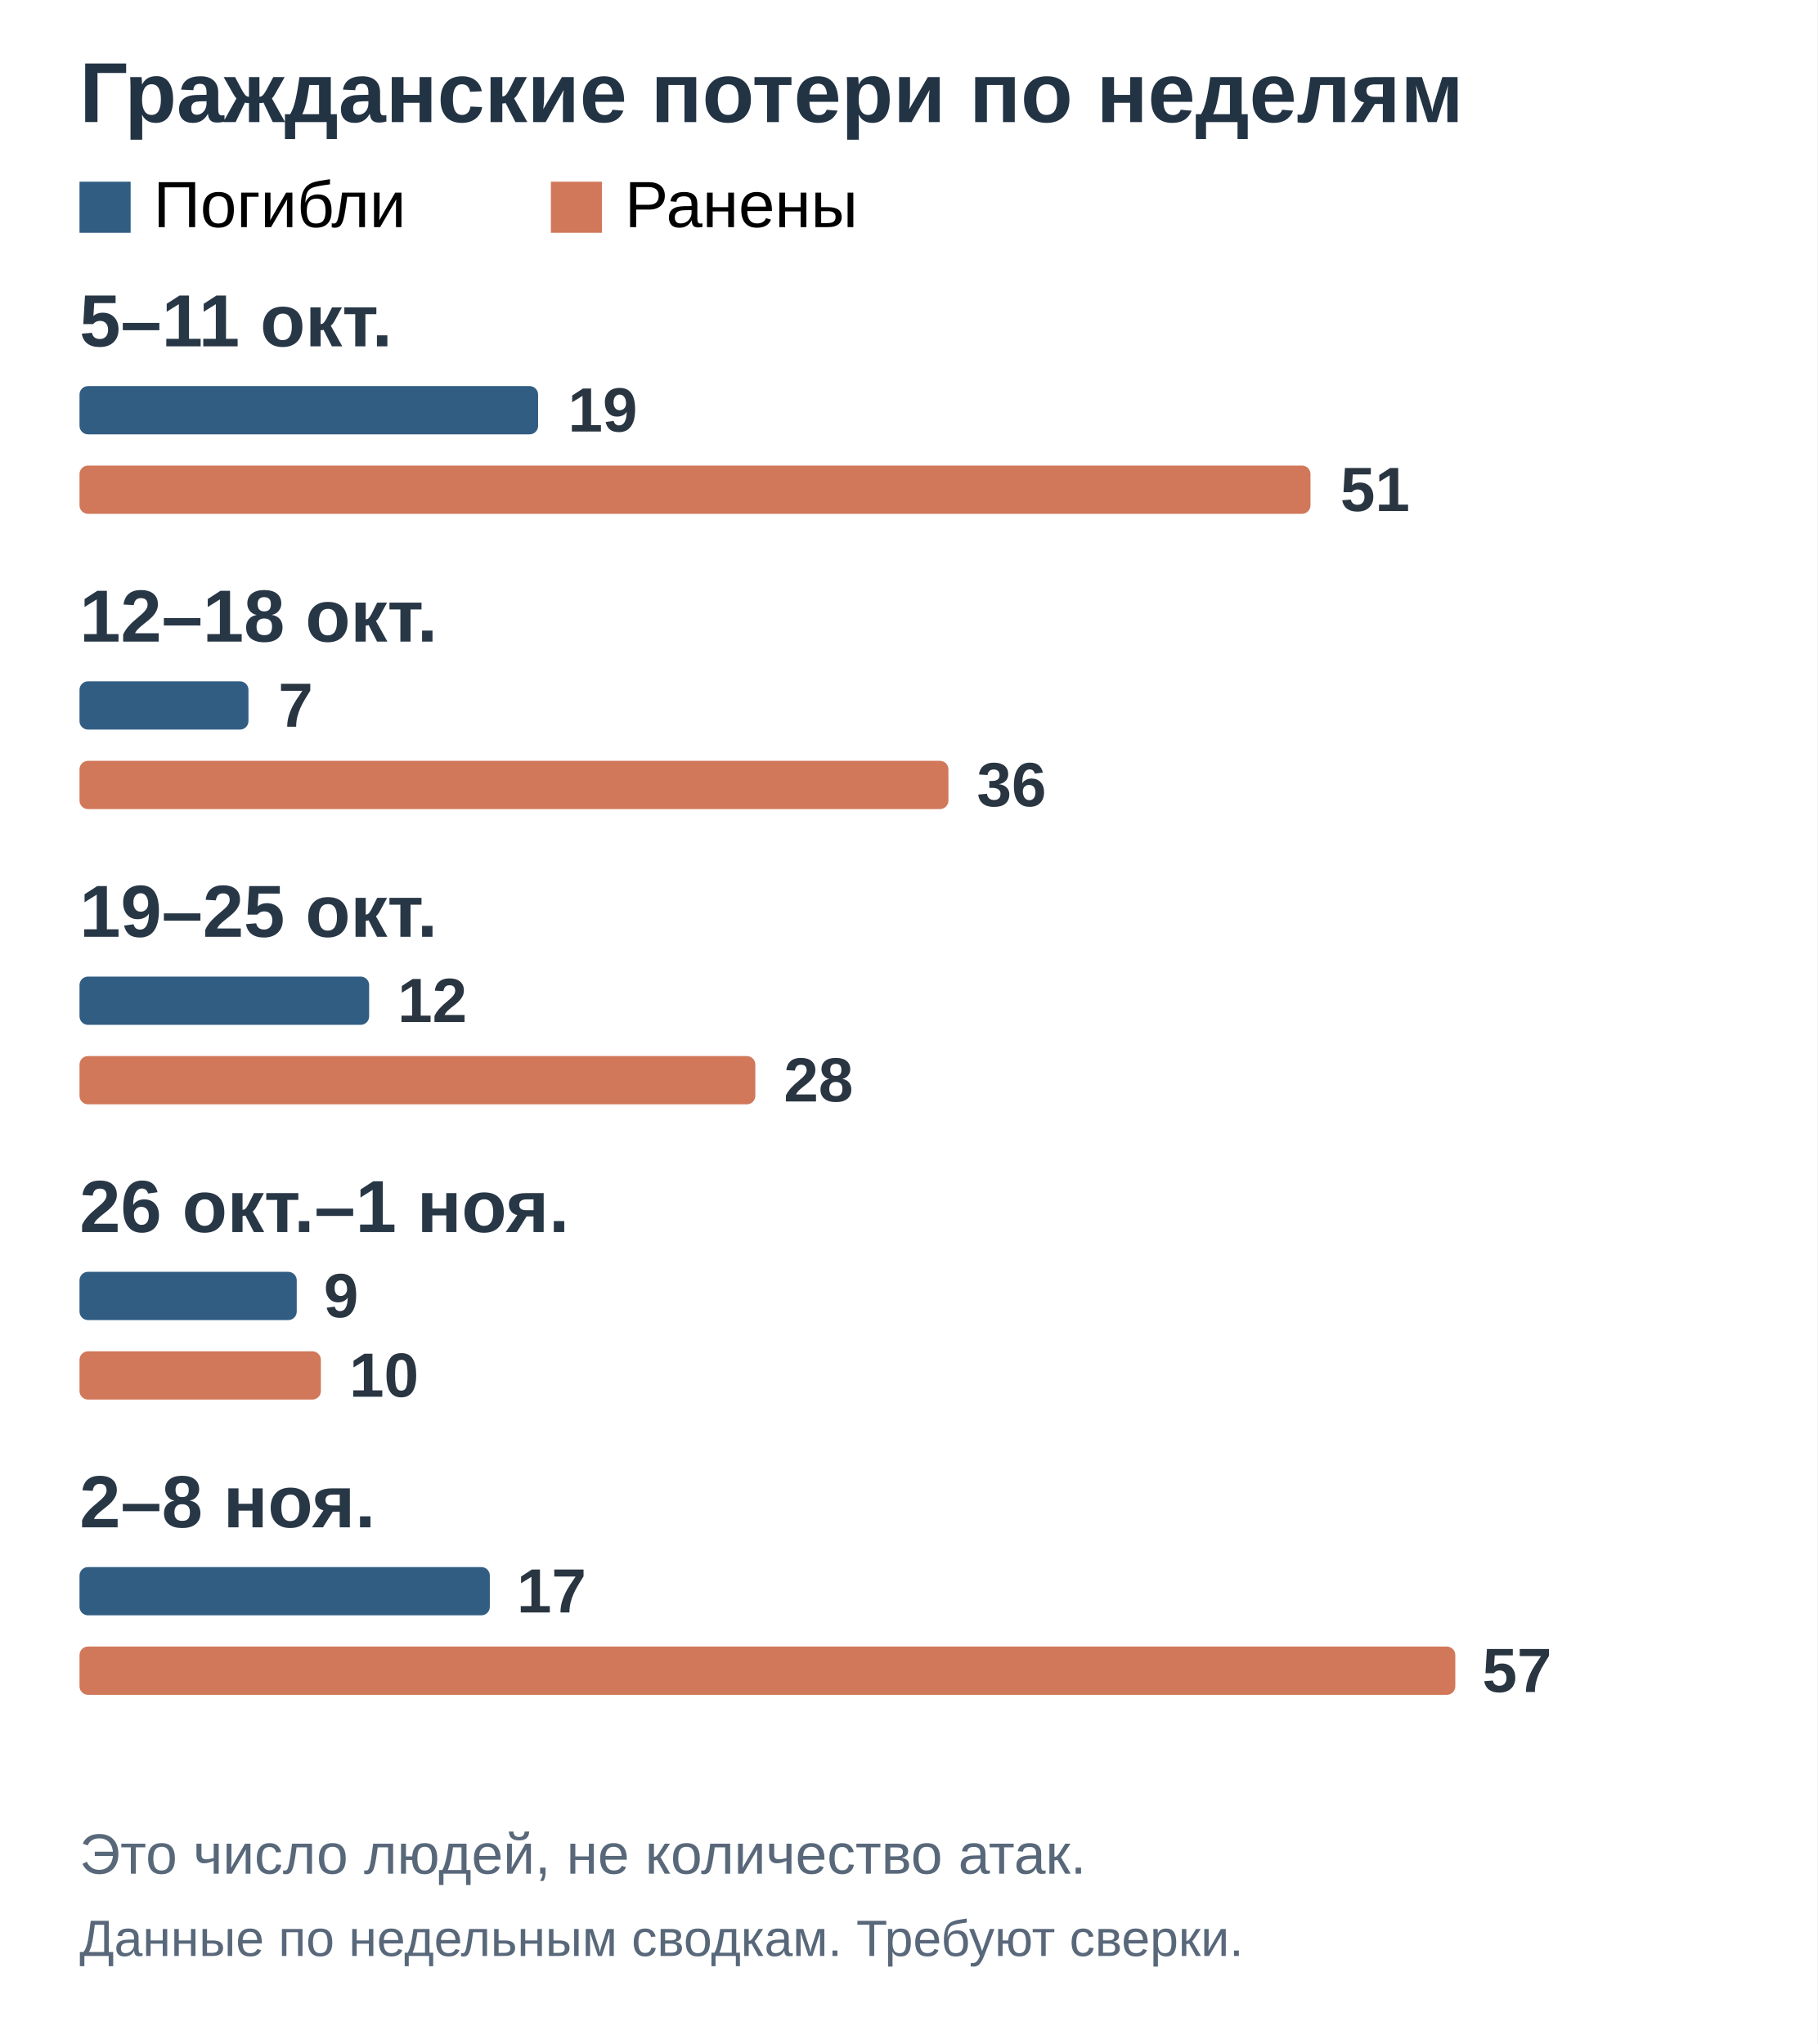
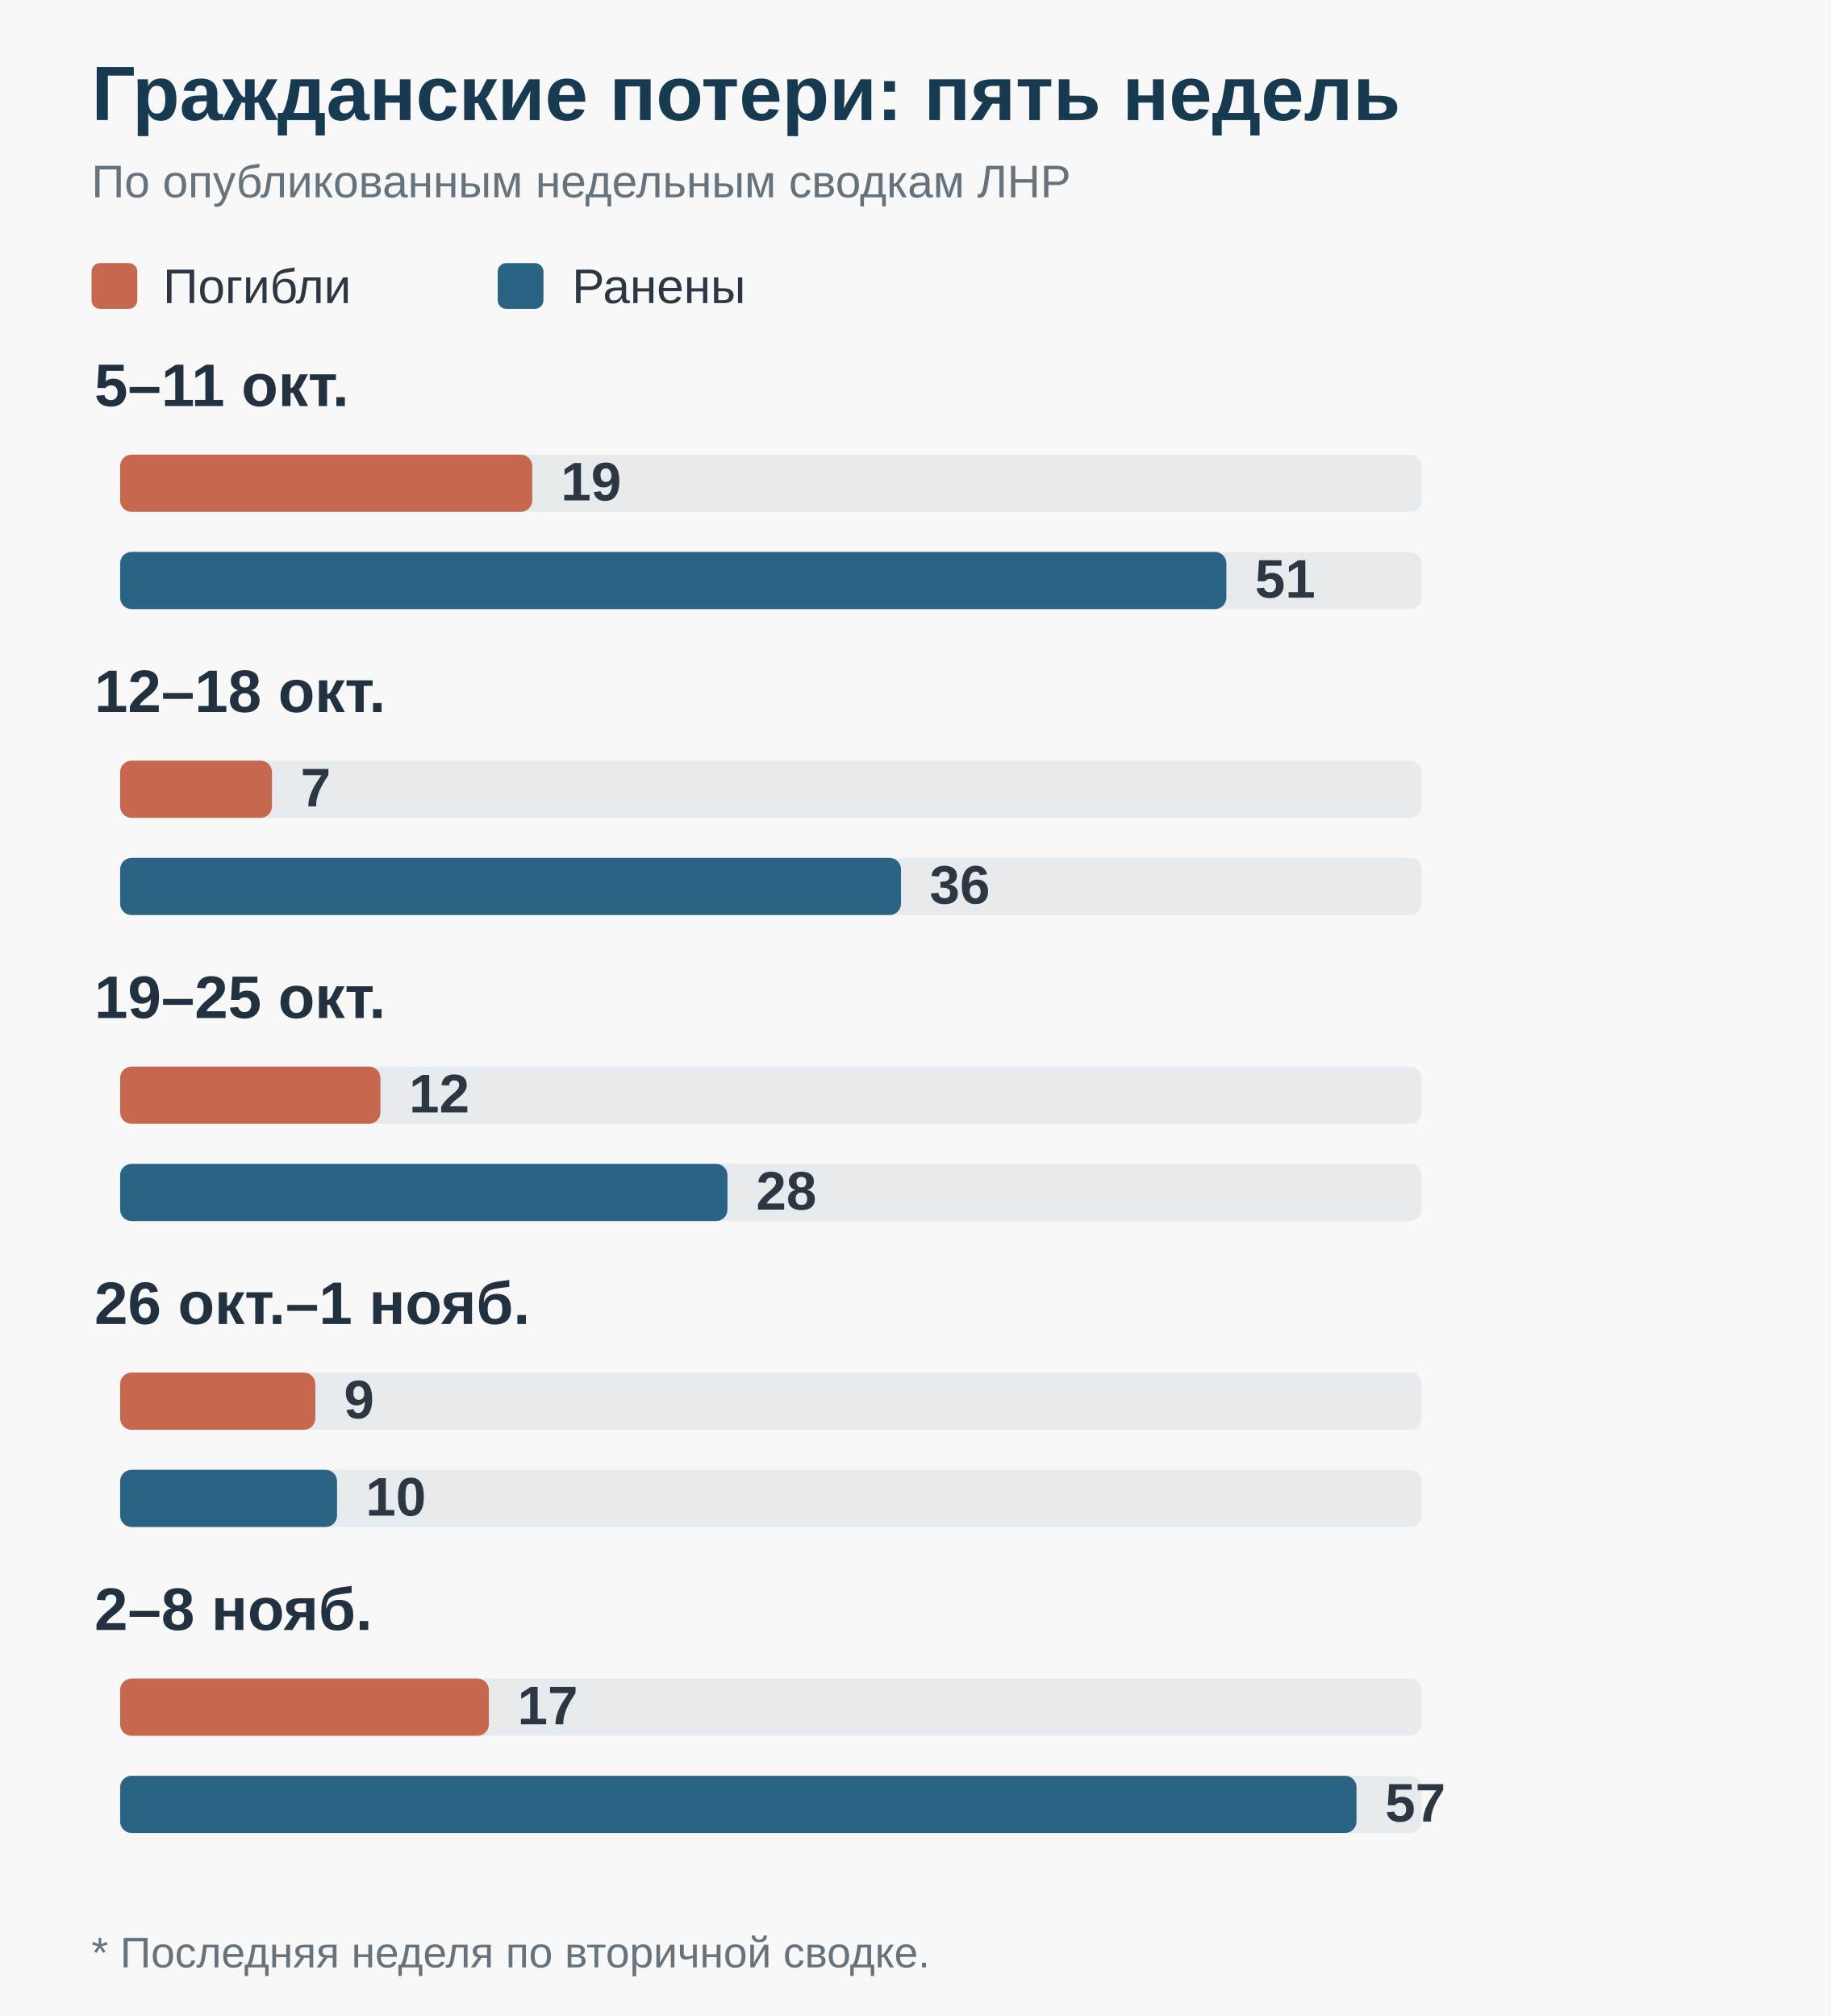
- <svg xmlns="http://www.w3.org/2000/svg" viewBox="0 0 640 720" width="640" height="720" role="img" aria-labelledby="mt md">
-   <rect width="640" height="720" fill="white" />
-   <text x="28" y="43" fill="#223344" font-size="30" font-weight="bold" font-family="Arial,sans-serif">Гражданские потери по неделям</text>
-   <rect x="28" y="64" width="18" height="18" fill="#315d83" />
-   <text x="54" y="80" font-size="23" font-family="Arial,sans-serif">Погибли</text>
-   <rect x="194" y="64" width="18" height="18" fill="#d07859" />
-   <text x="220" y="80" font-size="23" font-family="Arial,sans-serif">Ранены</text>
-   <text x="28" y="122" font-size="26" font-family="Arial,sans-serif" fill="#283746" font-weight="bold">5–11 окт.</text>
-   <rect x="28" y="136" width="161.5" height="17" rx="3" fill="#315d83" />
-   <text x="200" y="152" font-size="22" font-family="Arial,sans-serif" font-weight="bold" fill="#293541">19</text>
-   <rect x="28" y="164" width="433.5" height="17" rx="3" fill="#d07859" />
-   <text x="472" y="180" font-size="22" font-family="Arial,sans-serif" font-weight="bold" fill="#293541">51</text>
-   <text x="28" y="226" font-size="26" font-family="Arial,sans-serif" fill="#283746" font-weight="bold">12–18 окт.</text>
-   <rect x="28" y="240" width="59.5" height="17" rx="3" fill="#315d83" />
-   <text x="98" y="256" font-size="22" font-family="Arial,sans-serif" font-weight="bold" fill="#293541">7</text>
-   <rect x="28" y="268" width="306.0" height="17" rx="3" fill="#d07859" />
-   <text x="344" y="284" font-size="22" font-family="Arial,sans-serif" font-weight="bold" fill="#293541">36</text>
-   <text x="28" y="330" font-size="26" font-family="Arial,sans-serif" fill="#283746" font-weight="bold">19–25 окт.</text>
-   <rect x="28" y="344" width="102.0" height="17" rx="3" fill="#315d83" />
-   <text x="140" y="360" font-size="22" font-family="Arial,sans-serif" font-weight="bold" fill="#293541">12</text>
-   <rect x="28" y="372" width="238.0" height="17" rx="3" fill="#d07859" />
-   <text x="276" y="388" font-size="22" font-family="Arial,sans-serif" font-weight="bold" fill="#293541">28</text>
-   <text x="28" y="434" font-size="26" font-family="Arial,sans-serif" fill="#283746" font-weight="bold">26 окт.–1 ноя.</text>
-   <rect x="28" y="448" width="76.5" height="17" rx="3" fill="#315d83" />
-   <text x="114" y="464" font-size="22" font-family="Arial,sans-serif" font-weight="bold" fill="#293541">9</text>
-   <rect x="28" y="476" width="85.0" height="17" rx="3" fill="#d07859" />
-   <text x="123" y="492" font-size="22" font-family="Arial,sans-serif" font-weight="bold" fill="#293541">10</text>
-   <text x="28" y="538" font-size="26" font-family="Arial,sans-serif" fill="#283746" font-weight="bold">2–8 ноя.</text>
-   <rect x="28" y="552" width="144.5" height="17" rx="3" fill="#315d83" />
-   <text x="182" y="568" font-size="22" font-family="Arial,sans-serif" font-weight="bold" fill="#293541">17</text>
-   <rect x="28" y="580" width="484.5" height="17" rx="3" fill="#d07859" />
-   <text x="522" y="596" font-size="22" font-family="Arial,sans-serif" font-weight="bold" fill="#293541">57</text>
-   <text x="28" y="660" font-size="20" font-family="Arial,sans-serif" fill="#58687a">Это число людей, не количество атак.</text>
-   <text x="28" y="689" font-size="18" font-family="Arial,sans-serif" fill="#58687a">Данные по недельным сводкам. Требуют сверки.</text>
+ <svg xmlns="http://www.w3.org/2000/svg" width="640" height="705" viewBox="0 0 640 705" role="img" aria-labelledby="title desc">
+   <rect x="0" y="0" width="640" height="705" rx="0" fill="#F7F8F7" />
+   <text x="32" y="42" fill="#173A51" font-size="27" font-weight="700" font-family="Arial,sans-serif" text-anchor="start">Гражданские потери: пять недель</text>
+   <text x="32" y="69" fill="#66727C" font-size="16" font-weight="400" font-family="Arial,sans-serif" text-anchor="start">По опубликованным недельным сводкам ЛНР</text>
+   <rect x="32" y="92" width="16" height="16" rx="3" fill="#C5684E" />
+   <text x="57" y="106" fill="#2D3744" font-size="17" font-weight="400" font-family="Arial,sans-serif" text-anchor="start">Погибли</text>
+   <rect x="174" y="92" width="16" height="16" rx="3" fill="#2A6383" />
+   <text x="200" y="106" fill="#2D3744" font-size="17" font-weight="400" font-family="Arial,sans-serif" text-anchor="start">Ранены</text>
+   <text x="33" y="142" fill="#22313F" font-size="21" font-weight="600" font-family="Arial,sans-serif" text-anchor="start">5–11 окт.</text>
+   <rect x="42" y="159" width="455" height="20" rx="4" fill="#E7EBED" />
+   <rect x="42" y="159" width="144.083" height="20" rx="4" fill="#C5684E" />
+   <text x="196.083" y="175" fill="#2D3744" font-size="19" font-weight="700" font-family="Arial,sans-serif" text-anchor="start">19</text>
+   <rect x="42" y="193" width="455" height="20" rx="4" fill="#E7EBED" />
+   <rect x="42" y="193" width="386.75" height="20" rx="4" fill="#2A6383" />
+   <text x="438.75" y="209" fill="#2D3744" font-size="19" font-weight="700" font-family="Arial,sans-serif" text-anchor="start">51</text>
+   <text x="33" y="249" fill="#22313F" font-size="21" font-weight="600" font-family="Arial,sans-serif" text-anchor="start">12–18 окт.</text>
+   <rect x="42" y="266" width="455" height="20" rx="4" fill="#E7EBED" />
+   <rect x="42" y="266" width="53.083" height="20" rx="4" fill="#C5684E" />
+   <text x="105.083" y="282" fill="#2D3744" font-size="19" font-weight="700" font-family="Arial,sans-serif" text-anchor="start">7</text>
+   <rect x="42" y="300" width="455" height="20" rx="4" fill="#E7EBED" />
+   <rect x="42" y="300" width="273.0" height="20" rx="4" fill="#2A6383" />
+   <text x="325.0" y="316" fill="#2D3744" font-size="19" font-weight="700" font-family="Arial,sans-serif" text-anchor="start">36</text>
+   <text x="33" y="356" fill="#22313F" font-size="21" font-weight="600" font-family="Arial,sans-serif" text-anchor="start">19–25 окт.</text>
+   <rect x="42" y="373" width="455" height="20" rx="4" fill="#E7EBED" />
+   <rect x="42" y="373" width="91.0" height="20" rx="4" fill="#C5684E" />
+   <text x="143.0" y="389" fill="#2D3744" font-size="19" font-weight="700" font-family="Arial,sans-serif" text-anchor="start">12</text>
+   <rect x="42" y="407" width="455" height="20" rx="4" fill="#E7EBED" />
+   <rect x="42" y="407" width="212.333" height="20" rx="4" fill="#2A6383" />
+   <text x="264.333" y="423" fill="#2D3744" font-size="19" font-weight="700" font-family="Arial,sans-serif" text-anchor="start">28</text>
+   <text x="33" y="463" fill="#22313F" font-size="21" font-weight="600" font-family="Arial,sans-serif" text-anchor="start">26 окт.–1 нояб.</text>
+   <rect x="42" y="480" width="455" height="20" rx="4" fill="#E7EBED" />
+   <rect x="42" y="480" width="68.25" height="20" rx="4" fill="#C5684E" />
+   <text x="120.25" y="496" fill="#2D3744" font-size="19" font-weight="700" font-family="Arial,sans-serif" text-anchor="start">9</text>
+   <rect x="42" y="514" width="455" height="20" rx="4" fill="#E7EBED" />
+   <rect x="42" y="514" width="75.833" height="20" rx="4" fill="#2A6383" />
+   <text x="127.833" y="530" fill="#2D3744" font-size="19" font-weight="700" font-family="Arial,sans-serif" text-anchor="start">10</text>
+   <text x="33" y="570" fill="#22313F" font-size="21" font-weight="600" font-family="Arial,sans-serif" text-anchor="start">2–8 нояб.</text>
+   <rect x="42" y="587" width="455" height="20" rx="4" fill="#E7EBED" />
+   <rect x="42" y="587" width="128.917" height="20" rx="4" fill="#C5684E" />
+   <text x="180.917" y="603" fill="#2D3744" font-size="19" font-weight="700" font-family="Arial,sans-serif" text-anchor="start">17</text>
+   <rect x="42" y="621" width="455" height="20" rx="4" fill="#E7EBED" />
+   <rect x="42" y="621" width="432.25" height="20" rx="4" fill="#2A6383" />
+   <text x="484.25" y="637" fill="#2D3744" font-size="19" font-weight="700" font-family="Arial,sans-serif" text-anchor="start">57</text>
+   <text x="32" y="688" fill="#66727C" font-size="15" font-weight="400" font-family="Arial,sans-serif" text-anchor="start">* Последняя неделя по вторичной сводке.</text>
</svg>
